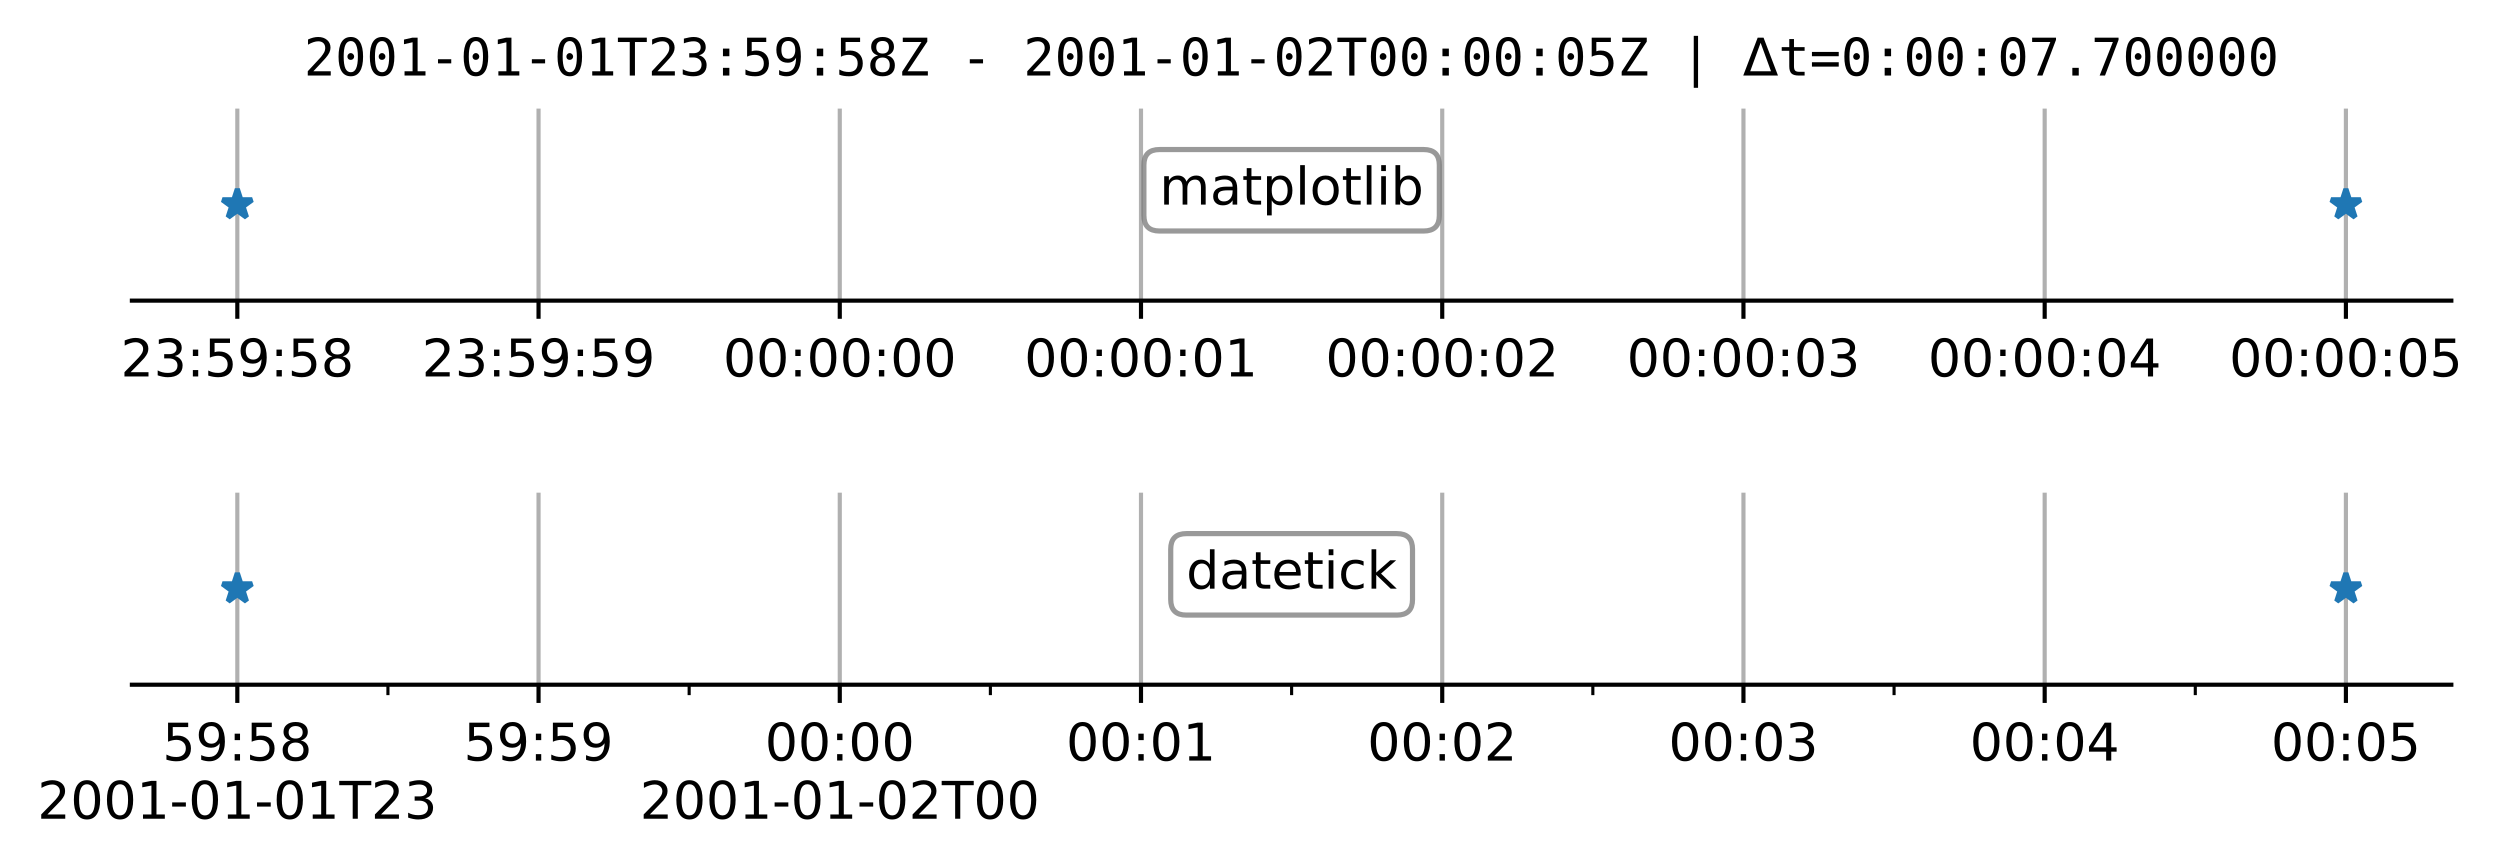
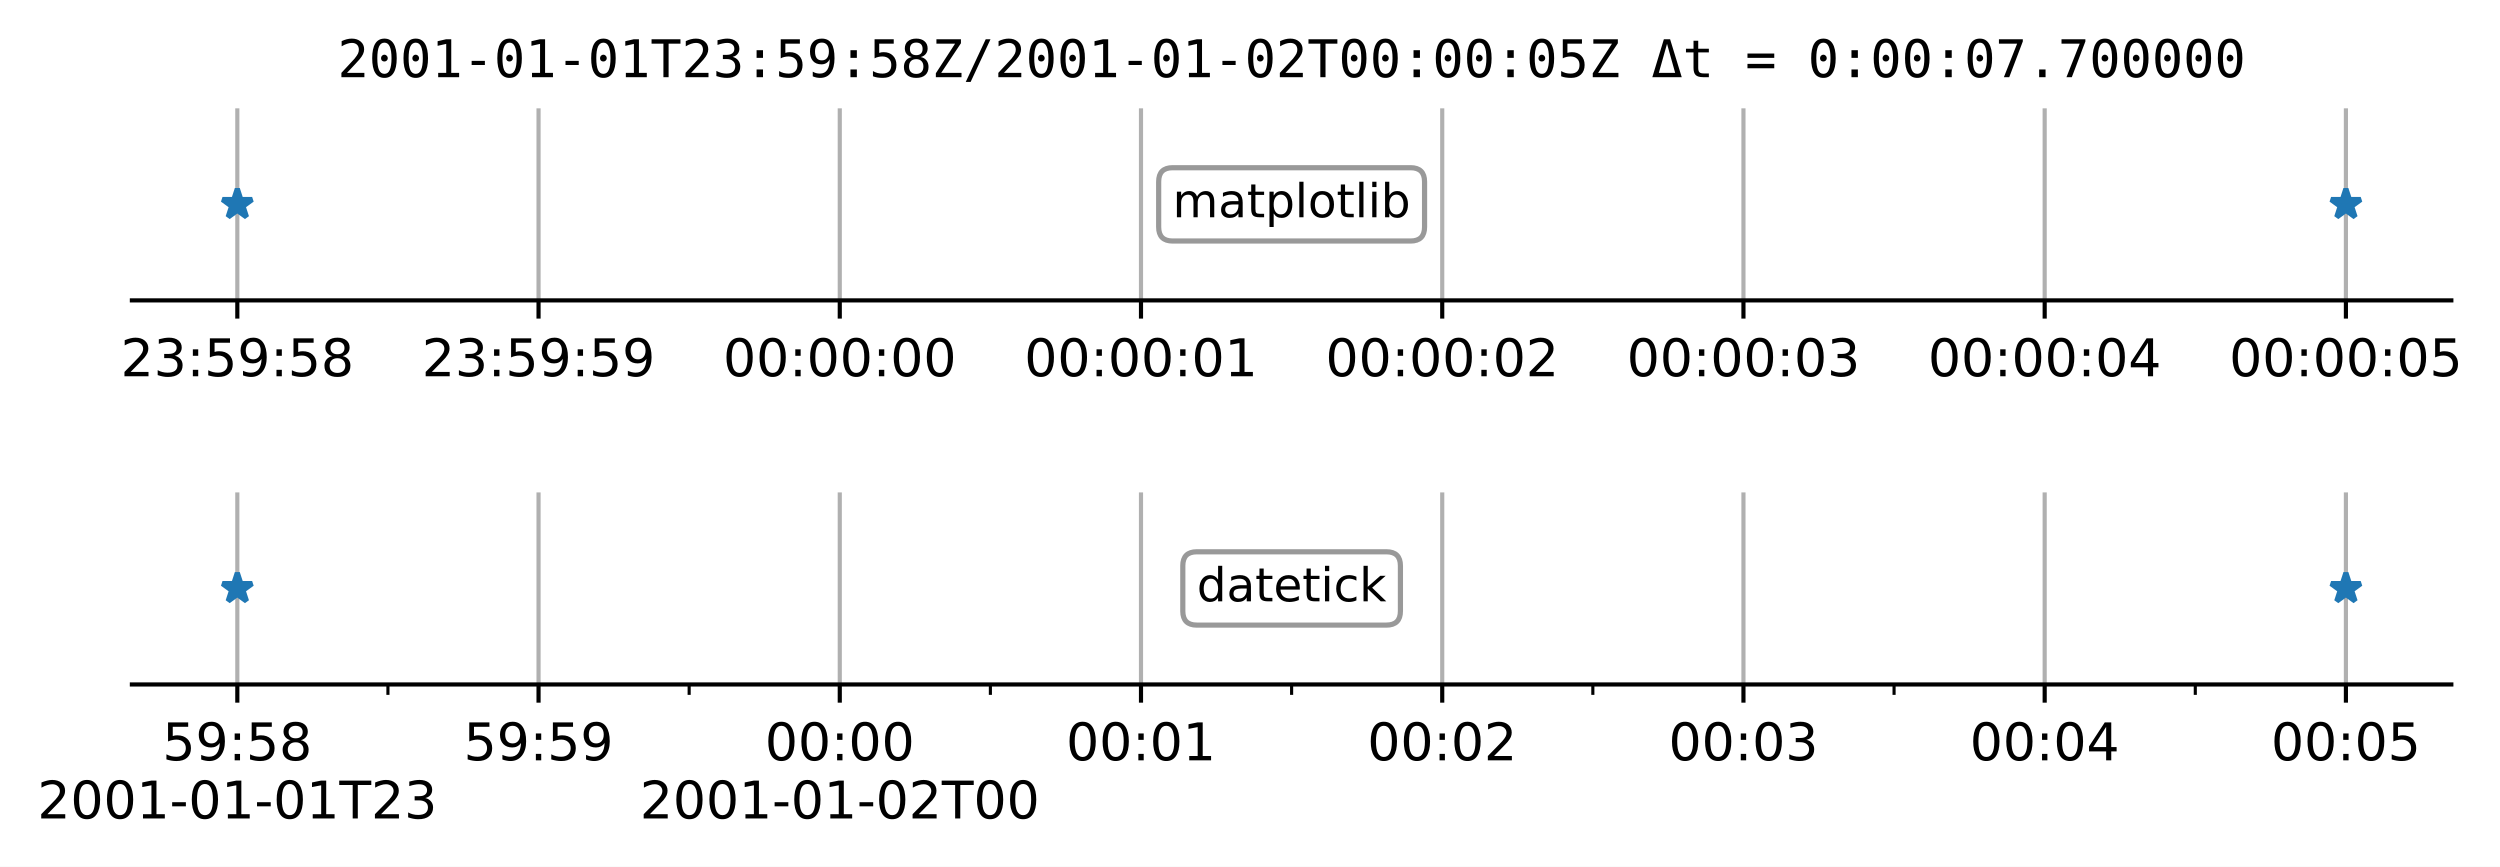
- <svg xmlns="http://www.w3.org/2000/svg" xmlns:xlink="http://www.w3.org/1999/xlink" width="481.149pt" height="166.856pt" viewBox="0 0 481.149 166.856" version="1.1">
+ <svg xmlns="http://www.w3.org/2000/svg" xmlns:xlink="http://www.w3.org/1999/xlink" width="481.149pt" height="166.808pt" viewBox="0 0 481.149 166.808" version="1.1">
  <defs>
    <style type="text/css">*{stroke-linejoin: round; stroke-linecap: butt}</style>
  </defs>
  <g id="figure_1">
    <g id="patch_1">
-       <path d="M 0 166.856  L 481.149 166.856  L 481.149 0  L 0 0  z " style="fill: #ffffff" />
+       <path d="M 0 166.808  L 481.149 166.808  L 481.149 0  L 0 0  z " style="fill: #ffffff" />
    </g>
    <g id="axes_1">
      <g id="patch_2">
-         <path d="M 25.383 57.86  L 471.783 57.86  L 471.783 20.9  L 25.383 20.9  z " style="fill: #ffffff" />
+         <path d="M 25.383 57.812  L 471.783 57.812  L 471.783 20.852  L 25.383 20.852  z " style="fill: #ffffff" />
      </g>
      <g id="matplotlib.axis_1">
        <g id="xtick_1">
          <g id="line2d_1">
-             <path d="M 45.674 57.86  L 45.674 20.9  " clip-path="url(#p3a6471b152)" style="fill: none; stroke: #b0b0b0; stroke-width: 0.8; stroke-linecap: square" />
+             <path d="M 45.674 57.812  L 45.674 20.852  " clip-path="url(#pb33c0cc7e3)" style="fill: none; stroke: #b0b0b0; stroke-width: 0.8; stroke-linecap: square" />
          </g>
          <g id="line2d_2">
            <defs>
-               <path id="m6f29e8fad1" d="M 0 0  L 0 3.5  " style="stroke: #000000; stroke-width: 0.8" />
+               <path id="mab4f78b80c" d="M 0 0  L 0 3.5  " style="stroke: #000000; stroke-width: 0.8" />
            </defs>
            <g>
-               <use xlink:href="#m6f29e8fad1" x="45.674" y="57.86" style="stroke: #000000; stroke-width: 0.8" />
+               <use xlink:href="#mab4f78b80c" x="45.674" y="57.812" style="stroke: #000000; stroke-width: 0.8" />
            </g>
          </g>
          <g id="text_1">
-             <text style="font-size: 10px; font-family: 'DejaVu Sans', 'Bitstream Vera Sans', 'Computer Modern Sans Serif', 'Lucida Grande', 'Verdana', 'Geneva', 'Lucid', 'Arial', 'Helvetica', 'Avant Garde', sans-serif; text-anchor: middle" x="45.674" y="72.458" transform="rotate(-0 45.67422 72.45844)">23:59:58</text>
+             <text style="font-size: 10px; font-family: 'DejaVu Sans', 'Bitstream Vera Sans', 'Computer Modern Sans Serif', 'Lucida Grande', 'Verdana', 'Geneva', 'Lucid', 'Arial', 'Helvetica', 'Avant Garde', sans-serif; text-anchor: middle" x="45.674" y="72.41" transform="rotate(-0 45.67422 72.41)">23:59:58</text>
          </g>
        </g>
        <g id="xtick_2">
          <g id="line2d_3">
-             <path d="M 103.648 57.86  L 103.648 20.9  " clip-path="url(#p3a6471b152)" style="fill: none; stroke: #b0b0b0; stroke-width: 0.8; stroke-linecap: square" />
+             <path d="M 103.648 57.812  L 103.648 20.852  " clip-path="url(#pb33c0cc7e3)" style="fill: none; stroke: #b0b0b0; stroke-width: 0.8; stroke-linecap: square" />
          </g>
          <g id="line2d_4">
            <g>
-               <use xlink:href="#m6f29e8fad1" x="103.648" y="57.86" style="stroke: #000000; stroke-width: 0.8" />
+               <use xlink:href="#mab4f78b80c" x="103.648" y="57.812" style="stroke: #000000; stroke-width: 0.8" />
            </g>
          </g>
          <g id="text_2">
-             <text style="font-size: 10px; font-family: 'DejaVu Sans', 'Bitstream Vera Sans', 'Computer Modern Sans Serif', 'Lucida Grande', 'Verdana', 'Geneva', 'Lucid', 'Arial', 'Helvetica', 'Avant Garde', sans-serif; text-anchor: middle" x="103.648" y="72.458" transform="rotate(-0 103.6482 72.45844)">23:59:59</text>
+             <text style="font-size: 10px; font-family: 'DejaVu Sans', 'Bitstream Vera Sans', 'Computer Modern Sans Serif', 'Lucida Grande', 'Verdana', 'Geneva', 'Lucid', 'Arial', 'Helvetica', 'Avant Garde', sans-serif; text-anchor: middle" x="103.648" y="72.41" transform="rotate(-0 103.6482 72.41)">23:59:59</text>
          </g>
        </g>
        <g id="xtick_3">
          <g id="line2d_5">
-             <path d="M 161.622 57.86  L 161.622 20.9  " clip-path="url(#p3a6471b152)" style="fill: none; stroke: #b0b0b0; stroke-width: 0.8; stroke-linecap: square" />
+             <path d="M 161.622 57.812  L 161.622 20.852  " clip-path="url(#pb33c0cc7e3)" style="fill: none; stroke: #b0b0b0; stroke-width: 0.8; stroke-linecap: square" />
          </g>
          <g id="line2d_6">
            <g>
-               <use xlink:href="#m6f29e8fad1" x="161.622" y="57.86" style="stroke: #000000; stroke-width: 0.8" />
+               <use xlink:href="#mab4f78b80c" x="161.622" y="57.812" style="stroke: #000000; stroke-width: 0.8" />
            </g>
          </g>
          <g id="text_3">
-             <text style="font-size: 10px; font-family: 'DejaVu Sans', 'Bitstream Vera Sans', 'Computer Modern Sans Serif', 'Lucida Grande', 'Verdana', 'Geneva', 'Lucid', 'Arial', 'Helvetica', 'Avant Garde', sans-serif; text-anchor: middle" x="161.622" y="72.458" transform="rotate(-0 161.6223 72.45844)">00:00:00</text>
+             <text style="font-size: 10px; font-family: 'DejaVu Sans', 'Bitstream Vera Sans', 'Computer Modern Sans Serif', 'Lucida Grande', 'Verdana', 'Geneva', 'Lucid', 'Arial', 'Helvetica', 'Avant Garde', sans-serif; text-anchor: middle" x="161.622" y="72.41" transform="rotate(-0 161.6223 72.41)">00:00:00</text>
          </g>
        </g>
        <g id="xtick_4">
          <g id="line2d_7">
-             <path d="M 219.596 57.86  L 219.596 20.9  " clip-path="url(#p3a6471b152)" style="fill: none; stroke: #b0b0b0; stroke-width: 0.8; stroke-linecap: square" />
+             <path d="M 219.596 57.812  L 219.596 20.852  " clip-path="url(#pb33c0cc7e3)" style="fill: none; stroke: #b0b0b0; stroke-width: 0.8; stroke-linecap: square" />
          </g>
          <g id="line2d_8">
            <g>
-               <use xlink:href="#m6f29e8fad1" x="219.596" y="57.86" style="stroke: #000000; stroke-width: 0.8" />
+               <use xlink:href="#mab4f78b80c" x="219.596" y="57.812" style="stroke: #000000; stroke-width: 0.8" />
            </g>
          </g>
          <g id="text_4">
-             <text style="font-size: 10px; font-family: 'DejaVu Sans', 'Bitstream Vera Sans', 'Computer Modern Sans Serif', 'Lucida Grande', 'Verdana', 'Geneva', 'Lucid', 'Arial', 'Helvetica', 'Avant Garde', sans-serif; text-anchor: middle" x="219.596" y="72.458" transform="rotate(-0 219.5963 72.45844)">00:00:01</text>
+             <text style="font-size: 10px; font-family: 'DejaVu Sans', 'Bitstream Vera Sans', 'Computer Modern Sans Serif', 'Lucida Grande', 'Verdana', 'Geneva', 'Lucid', 'Arial', 'Helvetica', 'Avant Garde', sans-serif; text-anchor: middle" x="219.596" y="72.41" transform="rotate(-0 219.5963 72.41)">00:00:01</text>
          </g>
        </g>
        <g id="xtick_5">
          <g id="line2d_9">
-             <path d="M 277.57 57.86  L 277.57 20.9  " clip-path="url(#p3a6471b152)" style="fill: none; stroke: #b0b0b0; stroke-width: 0.8; stroke-linecap: square" />
+             <path d="M 277.57 57.812  L 277.57 20.852  " clip-path="url(#pb33c0cc7e3)" style="fill: none; stroke: #b0b0b0; stroke-width: 0.8; stroke-linecap: square" />
          </g>
          <g id="line2d_10">
            <g>
-               <use xlink:href="#m6f29e8fad1" x="277.57" y="57.86" style="stroke: #000000; stroke-width: 0.8" />
+               <use xlink:href="#mab4f78b80c" x="277.57" y="57.812" style="stroke: #000000; stroke-width: 0.8" />
            </g>
          </g>
          <g id="text_5">
-             <text style="font-size: 10px; font-family: 'DejaVu Sans', 'Bitstream Vera Sans', 'Computer Modern Sans Serif', 'Lucida Grande', 'Verdana', 'Geneva', 'Lucid', 'Arial', 'Helvetica', 'Avant Garde', sans-serif; text-anchor: middle" x="277.57" y="72.458" transform="rotate(-0 277.5703 72.45844)">00:00:02</text>
+             <text style="font-size: 10px; font-family: 'DejaVu Sans', 'Bitstream Vera Sans', 'Computer Modern Sans Serif', 'Lucida Grande', 'Verdana', 'Geneva', 'Lucid', 'Arial', 'Helvetica', 'Avant Garde', sans-serif; text-anchor: middle" x="277.57" y="72.41" transform="rotate(-0 277.5703 72.41)">00:00:02</text>
          </g>
        </g>
        <g id="xtick_6">
          <g id="line2d_11">
-             <path d="M 335.544 57.86  L 335.544 20.9  " clip-path="url(#p3a6471b152)" style="fill: none; stroke: #b0b0b0; stroke-width: 0.8; stroke-linecap: square" />
+             <path d="M 335.544 57.812  L 335.544 20.852  " clip-path="url(#pb33c0cc7e3)" style="fill: none; stroke: #b0b0b0; stroke-width: 0.8; stroke-linecap: square" />
          </g>
          <g id="line2d_12">
            <g>
-               <use xlink:href="#m6f29e8fad1" x="335.544" y="57.86" style="stroke: #000000; stroke-width: 0.8" />
+               <use xlink:href="#mab4f78b80c" x="335.544" y="57.812" style="stroke: #000000; stroke-width: 0.8" />
            </g>
          </g>
          <g id="text_6">
-             <text style="font-size: 10px; font-family: 'DejaVu Sans', 'Bitstream Vera Sans', 'Computer Modern Sans Serif', 'Lucida Grande', 'Verdana', 'Geneva', 'Lucid', 'Arial', 'Helvetica', 'Avant Garde', sans-serif; text-anchor: middle" x="335.544" y="72.458" transform="rotate(-0 335.5444 72.45844)">00:00:03</text>
+             <text style="font-size: 10px; font-family: 'DejaVu Sans', 'Bitstream Vera Sans', 'Computer Modern Sans Serif', 'Lucida Grande', 'Verdana', 'Geneva', 'Lucid', 'Arial', 'Helvetica', 'Avant Garde', sans-serif; text-anchor: middle" x="335.544" y="72.41" transform="rotate(-0 335.5444 72.41)">00:00:03</text>
          </g>
        </g>
        <g id="xtick_7">
          <g id="line2d_13">
-             <path d="M 393.518 57.86  L 393.518 20.9  " clip-path="url(#p3a6471b152)" style="fill: none; stroke: #b0b0b0; stroke-width: 0.8; stroke-linecap: square" />
+             <path d="M 393.518 57.812  L 393.518 20.852  " clip-path="url(#pb33c0cc7e3)" style="fill: none; stroke: #b0b0b0; stroke-width: 0.8; stroke-linecap: square" />
          </g>
          <g id="line2d_14">
            <g>
-               <use xlink:href="#m6f29e8fad1" x="393.518" y="57.86" style="stroke: #000000; stroke-width: 0.8" />
+               <use xlink:href="#mab4f78b80c" x="393.518" y="57.812" style="stroke: #000000; stroke-width: 0.8" />
            </g>
          </g>
          <g id="text_7">
-             <text style="font-size: 10px; font-family: 'DejaVu Sans', 'Bitstream Vera Sans', 'Computer Modern Sans Serif', 'Lucida Grande', 'Verdana', 'Geneva', 'Lucid', 'Arial', 'Helvetica', 'Avant Garde', sans-serif; text-anchor: middle" x="393.518" y="72.458" transform="rotate(-0 393.5184 72.45844)">00:00:04</text>
+             <text style="font-size: 10px; font-family: 'DejaVu Sans', 'Bitstream Vera Sans', 'Computer Modern Sans Serif', 'Lucida Grande', 'Verdana', 'Geneva', 'Lucid', 'Arial', 'Helvetica', 'Avant Garde', sans-serif; text-anchor: middle" x="393.518" y="72.41" transform="rotate(-0 393.5184 72.41)">00:00:04</text>
          </g>
        </g>
        <g id="xtick_8">
          <g id="line2d_15">
-             <path d="M 451.492 57.86  L 451.492 20.9  " clip-path="url(#p3a6471b152)" style="fill: none; stroke: #b0b0b0; stroke-width: 0.8; stroke-linecap: square" />
+             <path d="M 451.492 57.812  L 451.492 20.852  " clip-path="url(#pb33c0cc7e3)" style="fill: none; stroke: #b0b0b0; stroke-width: 0.8; stroke-linecap: square" />
          </g>
          <g id="line2d_16">
            <g>
-               <use xlink:href="#m6f29e8fad1" x="451.492" y="57.86" style="stroke: #000000; stroke-width: 0.8" />
+               <use xlink:href="#mab4f78b80c" x="451.492" y="57.812" style="stroke: #000000; stroke-width: 0.8" />
            </g>
          </g>
          <g id="text_8">
-             <text style="font-size: 10px; font-family: 'DejaVu Sans', 'Bitstream Vera Sans', 'Computer Modern Sans Serif', 'Lucida Grande', 'Verdana', 'Geneva', 'Lucid', 'Arial', 'Helvetica', 'Avant Garde', sans-serif; text-anchor: middle" x="451.492" y="72.458" transform="rotate(-0 451.4924 72.45844)">00:00:05</text>
+             <text style="font-size: 10px; font-family: 'DejaVu Sans', 'Bitstream Vera Sans', 'Computer Modern Sans Serif', 'Lucida Grande', 'Verdana', 'Geneva', 'Lucid', 'Arial', 'Helvetica', 'Avant Garde', sans-serif; text-anchor: middle" x="451.492" y="72.41" transform="rotate(-0 451.4924 72.41)">00:00:05</text>
          </g>
        </g>
      </g>
      <g id="line2d_17">
        <defs>
-           <path id="m60a85b2d03" d="M 0 -3  L -0.674 -0.927  L -2.853 -0.927  L -1.09 0.354  L -1.763 2.427  L -0 1.146  L 1.763 2.427  L 1.09 0.354  L 2.853 -0.927  L 0.674 -0.927  z " style="stroke: #1f77b4; stroke-linejoin: bevel" />
+           <path id="m1afbdb0688" d="M 0 -3  L -0.674 -0.927  L -2.853 -0.927  L -1.09 0.354  L -1.763 2.427  L -0 1.146  L 1.763 2.427  L 1.09 0.354  L 2.853 -0.927  L 0.674 -0.927  z " style="stroke: #1f77b4; stroke-linejoin: bevel" />
        </defs>
-         <g clip-path="url(#p3a6471b152)">
-           <use xlink:href="#m60a85b2d03" x="45.674" y="39.38" style="fill: #1f77b4; stroke: #1f77b4; stroke-linejoin: bevel" />
-           <use xlink:href="#m60a85b2d03" x="451.492" y="39.38" style="fill: #1f77b4; stroke: #1f77b4; stroke-linejoin: bevel" />
+         <g clip-path="url(#pb33c0cc7e3)">
+           <use xlink:href="#m1afbdb0688" x="45.674" y="39.332" style="fill: #1f77b4; stroke: #1f77b4; stroke-linejoin: bevel" />
+           <use xlink:href="#m1afbdb0688" x="451.492" y="39.332" style="fill: #1f77b4; stroke: #1f77b4; stroke-linejoin: bevel" />
        </g>
      </g>
      <g id="patch_3">
-         <path d="M 25.383 57.86  L 471.783 57.86  " style="fill: none; stroke: #000000; stroke-width: 0.8; stroke-linejoin: miter; stroke-linecap: square" />
+         <path d="M 25.383 57.812  L 471.783 57.812  " style="fill: none; stroke: #000000; stroke-width: 0.8; stroke-linejoin: miter; stroke-linecap: square" />
      </g>
      <g id="text_9">
        <g id="patch_4">
-           <path d="M 223.154 44.46  L 274.013 44.46  Q 277.013 44.46 277.013 41.46  L 277.013 31.782  Q 277.013 28.782 274.013 28.782  L 223.154 28.782  Q 220.154 28.782 220.154 31.782  L 220.154 41.46  Q 220.154 44.46 223.154 44.46  z " style="fill: #ffffff; opacity: 0.8; stroke: #808080; stroke-linejoin: miter" />
-         </g>
-         <text style="font-size: 10px; font-family: 'DejaVu Sans', 'Bitstream Vera Sans', 'Computer Modern Sans Serif', 'Lucida Grande', 'Verdana', 'Geneva', 'Lucid', 'Arial', 'Helvetica', 'Avant Garde', sans-serif; text-anchor: middle" x="248.583" y="39.38" transform="rotate(-0 248.5833 39.38)">matplotlib</text>
+           <path d="M 225.697 46.387  L 271.47 46.387  Q 274.17 46.387 274.17 43.687  L 274.17 34.976  Q 274.17 32.276 271.47 32.276  L 225.697 32.276  Q 222.997 32.276 222.997 34.976  L 222.997 43.687  Q 222.997 46.387 225.697 46.387  z " style="fill: #ffffff; opacity: 0.8; stroke: #808080; stroke-linejoin: miter" />
+         </g>
+         <text style="font-size: 9px; font-family: 'DejaVu Sans', 'Bitstream Vera Sans', 'Computer Modern Sans Serif', 'Lucida Grande', 'Verdana', 'Geneva', 'Lucid', 'Arial', 'Helvetica', 'Avant Garde', sans-serif; text-anchor: middle" x="248.583" y="41.815" transform="rotate(-0 248.5833 41.815)">matplotlib</text>
      </g>
      <g id="text_10">
-         <g transform="translate(58.48331 14.9)">
-           <text>
-             <tspan x="0" y="-0.359" style="font-size: 10px; font-family: 'DejaVu Sans Mono'">2</tspan>
-             <tspan x="6.021" y="-0.359" style="font-size: 10px; font-family: 'DejaVu Sans Mono'">0</tspan>
-             <tspan x="12.041" y="-0.359" style="font-size: 10px; font-family: 'DejaVu Sans Mono'">0</tspan>
-             <tspan x="18.062" y="-0.359" style="font-size: 10px; font-family: 'DejaVu Sans Mono'">1</tspan>
-             <tspan x="24.082" y="-0.359" style="font-size: 10px; font-family: 'DejaVu Sans Mono'">-</tspan>
-             <tspan x="30.103" y="-0.359" style="font-size: 10px; font-family: 'DejaVu Sans Mono'">0</tspan>
-             <tspan x="36.123" y="-0.359" style="font-size: 10px; font-family: 'DejaVu Sans Mono'">1</tspan>
-             <tspan x="42.144" y="-0.359" style="font-size: 10px; font-family: 'DejaVu Sans Mono'">-</tspan>
-             <tspan x="48.164" y="-0.359" style="font-size: 10px; font-family: 'DejaVu Sans Mono'">0</tspan>
-             <tspan x="54.185" y="-0.359" style="font-size: 10px; font-family: 'DejaVu Sans Mono'">1</tspan>
-             <tspan x="60.205" y="-0.359" style="font-size: 10px; font-family: 'DejaVu Sans Mono'">T</tspan>
-             <tspan x="66.226" y="-0.359" style="font-size: 10px; font-family: 'DejaVu Sans Mono'">2</tspan>
-             <tspan x="72.246" y="-0.359" style="font-size: 10px; font-family: 'DejaVu Sans Mono'">3</tspan>
-             <tspan x="78.267" y="-0.359" style="font-size: 10px; font-family: 'DejaVu Sans Mono'">:</tspan>
-             <tspan x="84.287" y="-0.359" style="font-size: 10px; font-family: 'DejaVu Sans Mono'">5</tspan>
-             <tspan x="90.308" y="-0.359" style="font-size: 10px; font-family: 'DejaVu Sans Mono'">9</tspan>
-             <tspan x="96.328" y="-0.359" style="font-size: 10px; font-family: 'DejaVu Sans Mono'">:</tspan>
-             <tspan x="102.349" y="-0.359" style="font-size: 10px; font-family: 'DejaVu Sans Mono'">5</tspan>
-             <tspan x="108.369" y="-0.359" style="font-size: 10px; font-family: 'DejaVu Sans Mono'">8</tspan>
-             <tspan x="114.39" y="-0.359" style="font-size: 10px; font-family: 'DejaVu Sans Mono'">Z</tspan>
-             <tspan x="120.41" y="-0.359" style="font-size: 10px; font-family: 'DejaVu Sans Mono'"> </tspan>
-             <tspan x="126.431" y="-0.359" style="font-size: 10px; font-family: 'DejaVu Sans Mono'">-</tspan>
-             <tspan x="132.451" y="-0.359" style="font-size: 10px; font-family: 'DejaVu Sans Mono'"> </tspan>
-             <tspan x="138.472" y="-0.359" style="font-size: 10px; font-family: 'DejaVu Sans Mono'">2</tspan>
-             <tspan x="144.492" y="-0.359" style="font-size: 10px; font-family: 'DejaVu Sans Mono'">0</tspan>
-             <tspan x="150.513" y="-0.359" style="font-size: 10px; font-family: 'DejaVu Sans Mono'">0</tspan>
-             <tspan x="156.533" y="-0.359" style="font-size: 10px; font-family: 'DejaVu Sans Mono'">1</tspan>
-             <tspan x="162.554" y="-0.359" style="font-size: 10px; font-family: 'DejaVu Sans Mono'">-</tspan>
-             <tspan x="168.574" y="-0.359" style="font-size: 10px; font-family: 'DejaVu Sans Mono'">0</tspan>
-             <tspan x="174.595" y="-0.359" style="font-size: 10px; font-family: 'DejaVu Sans Mono'">1</tspan>
-             <tspan x="180.615" y="-0.359" style="font-size: 10px; font-family: 'DejaVu Sans Mono'">-</tspan>
-             <tspan x="186.636" y="-0.359" style="font-size: 10px; font-family: 'DejaVu Sans Mono'">0</tspan>
-             <tspan x="192.656" y="-0.359" style="font-size: 10px; font-family: 'DejaVu Sans Mono'">2</tspan>
-             <tspan x="198.677" y="-0.359" style="font-size: 10px; font-family: 'DejaVu Sans Mono'">T</tspan>
-             <tspan x="204.697" y="-0.359" style="font-size: 10px; font-family: 'DejaVu Sans Mono'">0</tspan>
-             <tspan x="210.718" y="-0.359" style="font-size: 10px; font-family: 'DejaVu Sans Mono'">0</tspan>
-             <tspan x="216.738" y="-0.359" style="font-size: 10px; font-family: 'DejaVu Sans Mono'">:</tspan>
-             <tspan x="222.759" y="-0.359" style="font-size: 10px; font-family: 'DejaVu Sans Mono'">0</tspan>
-             <tspan x="228.779" y="-0.359" style="font-size: 10px; font-family: 'DejaVu Sans Mono'">0</tspan>
-             <tspan x="234.8" y="-0.359" style="font-size: 10px; font-family: 'DejaVu Sans Mono'">:</tspan>
-             <tspan x="240.82" y="-0.359" style="font-size: 10px; font-family: 'DejaVu Sans Mono'">0</tspan>
-             <tspan x="246.841" y="-0.359" style="font-size: 10px; font-family: 'DejaVu Sans Mono'">5</tspan>
-             <tspan x="252.861" y="-0.359" style="font-size: 10px; font-family: 'DejaVu Sans Mono'">Z</tspan>
-             <tspan x="258.882" y="-0.359" style="font-size: 10px; font-family: 'DejaVu Sans Mono'"> </tspan>
-             <tspan x="264.902" y="-0.359" style="font-size: 10px; font-family: 'DejaVu Sans Mono'">|</tspan>
-             <tspan x="270.923" y="-0.359" style="font-size: 10px; font-family: 'DejaVu Sans Mono'"> </tspan>
-             <tspan x="283.784" y="-0.359" style="font-size: 10px; font-family: 'DejaVu Sans Mono'">t</tspan>
-             <tspan x="289.805" y="-0.359" style="font-size: 10px; font-family: 'DejaVu Sans Mono'">=</tspan>
-             <tspan x="295.825" y="-0.359" style="font-size: 10px; font-family: 'DejaVu Sans Mono'">0</tspan>
-             <tspan x="301.846" y="-0.359" style="font-size: 10px; font-family: 'DejaVu Sans Mono'">:</tspan>
-             <tspan x="307.866" y="-0.359" style="font-size: 10px; font-family: 'DejaVu Sans Mono'">0</tspan>
-             <tspan x="313.887" y="-0.359" style="font-size: 10px; font-family: 'DejaVu Sans Mono'">0</tspan>
-             <tspan x="319.907" y="-0.359" style="font-size: 10px; font-family: 'DejaVu Sans Mono'">:</tspan>
-             <tspan x="325.928" y="-0.359" style="font-size: 10px; font-family: 'DejaVu Sans Mono'">0</tspan>
-             <tspan x="331.948" y="-0.359" style="font-size: 10px; font-family: 'DejaVu Sans Mono'">7</tspan>
-             <tspan x="337.969" y="-0.359" style="font-size: 10px; font-family: 'DejaVu Sans Mono'">.</tspan>
-             <tspan x="343.989" y="-0.359" style="font-size: 10px; font-family: 'DejaVu Sans Mono'">7</tspan>
-             <tspan x="350.01" y="-0.359" style="font-size: 10px; font-family: 'DejaVu Sans Mono'">0</tspan>
-             <tspan x="356.03" y="-0.359" style="font-size: 10px; font-family: 'DejaVu Sans Mono'">0</tspan>
-             <tspan x="362.051" y="-0.359" style="font-size: 10px; font-family: 'DejaVu Sans Mono'">0</tspan>
-             <tspan x="368.071" y="-0.359" style="font-size: 10px; font-family: 'DejaVu Sans Mono'">0</tspan>
-             <tspan x="374.092" y="-0.359" style="font-size: 10px; font-family: 'DejaVu Sans Mono'">0</tspan>
-             <tspan x="276.943" y="-0.359" style="font-size: 10px; font-family: 'DejaVu Sans'">Δ</tspan>
-           </text>
-         </g>
+         <text style="font-size: 10px; font-family: 'DejaVu Sans Mono', 'Bitstream Vera Sans Mono', 'Computer Modern Typewriter', 'Andale Mono', 'Nimbus Mono L', 'Courier New', 'Courier', 'Fixed', 'Terminal', monospace; text-anchor: middle" x="248.583" y="14.852" transform="rotate(-0 248.5833 14.85156)">2001-01-01T23:59:58Z/2001-01-02T00:00:05Z Δt = 0:00:07.700000</text>
      </g>
    </g>
    <g id="axes_2">
      <g id="patch_5">
-         <path d="M 25.383 131.78  L 471.783 131.78  L 471.783 94.82  L 25.383 94.82  z " style="fill: #ffffff" />
+         <path d="M 25.383 131.732  L 471.783 131.732  L 471.783 94.772  L 25.383 94.772  z " style="fill: #ffffff" />
      </g>
      <g id="matplotlib.axis_2">
        <g id="xtick_9">
          <g id="line2d_18">
-             <path d="M 45.674 131.78  L 45.674 94.82  " clip-path="url(#p2fa0e9e299)" style="fill: none; stroke: #b0b0b0; stroke-width: 0.8; stroke-linecap: square" />
+             <path d="M 45.674 131.732  L 45.674 94.772  " clip-path="url(#p5c54a929fa)" style="fill: none; stroke: #b0b0b0; stroke-width: 0.8; stroke-linecap: square" />
          </g>
          <g id="line2d_19">
            <g>
-               <use xlink:href="#m6f29e8fad1" x="45.674" y="131.78" style="stroke: #000000; stroke-width: 0.8" />
+               <use xlink:href="#mab4f78b80c" x="45.674" y="131.732" style="stroke: #000000; stroke-width: 0.8" />
            </g>
          </g>
          <g id="text_11">
-             <text style="font-size: 10px; font-family: 'DejaVu Sans', 'Bitstream Vera Sans', 'Computer Modern Sans Serif', 'Lucida Grande', 'Verdana', 'Geneva', 'Lucid', 'Arial', 'Helvetica', 'Avant Garde', sans-serif" transform="translate(31.26484 146.3784)">59:58</text>
-             <text style="font-size: 10px; font-family: 'DejaVu Sans', 'Bitstream Vera Sans', 'Computer Modern Sans Serif', 'Lucida Grande', 'Verdana', 'Geneva', 'Lucid', 'Arial', 'Helvetica', 'Avant Garde', sans-serif" transform="translate(7.199998 157.5762)">2001-01-01T23</text>
+             <text style="font-size: 10px; font-family: 'DejaVu Sans', 'Bitstream Vera Sans', 'Computer Modern Sans Serif', 'Lucida Grande', 'Verdana', 'Geneva', 'Lucid', 'Arial', 'Helvetica', 'Avant Garde', sans-serif" transform="translate(31.26484 146.33)">59:58</text>
+             <text style="font-size: 10px; font-family: 'DejaVu Sans', 'Bitstream Vera Sans', 'Computer Modern Sans Serif', 'Lucida Grande', 'Verdana', 'Geneva', 'Lucid', 'Arial', 'Helvetica', 'Avant Garde', sans-serif" transform="translate(7.199998 157.5278)">2001-01-01T23</text>
          </g>
        </g>
        <g id="xtick_10">
          <g id="line2d_20">
-             <path d="M 103.648 131.78  L 103.648 94.82  " clip-path="url(#p2fa0e9e299)" style="fill: none; stroke: #b0b0b0; stroke-width: 0.8; stroke-linecap: square" />
+             <path d="M 103.648 131.732  L 103.648 94.772  " clip-path="url(#p5c54a929fa)" style="fill: none; stroke: #b0b0b0; stroke-width: 0.8; stroke-linecap: square" />
          </g>
          <g id="line2d_21">
            <g>
-               <use xlink:href="#m6f29e8fad1" x="103.648" y="131.78" style="stroke: #000000; stroke-width: 0.8" />
+               <use xlink:href="#mab4f78b80c" x="103.648" y="131.732" style="stroke: #000000; stroke-width: 0.8" />
            </g>
          </g>
          <g id="text_12">
-             <text style="font-size: 10px; font-family: 'DejaVu Sans', 'Bitstream Vera Sans', 'Computer Modern Sans Serif', 'Lucida Grande', 'Verdana', 'Geneva', 'Lucid', 'Arial', 'Helvetica', 'Avant Garde', sans-serif; text-anchor: middle" x="103.648" y="146.378" transform="rotate(-0 103.6482 146.3784)">59:59</text>
+             <text style="font-size: 10px; font-family: 'DejaVu Sans', 'Bitstream Vera Sans', 'Computer Modern Sans Serif', 'Lucida Grande', 'Verdana', 'Geneva', 'Lucid', 'Arial', 'Helvetica', 'Avant Garde', sans-serif; text-anchor: middle" x="103.648" y="146.33" transform="rotate(-0 103.6482 146.33)">59:59</text>
          </g>
        </g>
        <g id="xtick_11">
          <g id="line2d_22">
-             <path d="M 161.622 131.78  L 161.622 94.82  " clip-path="url(#p2fa0e9e299)" style="fill: none; stroke: #b0b0b0; stroke-width: 0.8; stroke-linecap: square" />
+             <path d="M 161.622 131.732  L 161.622 94.772  " clip-path="url(#p5c54a929fa)" style="fill: none; stroke: #b0b0b0; stroke-width: 0.8; stroke-linecap: square" />
          </g>
          <g id="line2d_23">
            <g>
-               <use xlink:href="#m6f29e8fad1" x="161.622" y="131.78" style="stroke: #000000; stroke-width: 0.8" />
+               <use xlink:href="#mab4f78b80c" x="161.622" y="131.732" style="stroke: #000000; stroke-width: 0.8" />
            </g>
          </g>
          <g id="text_13">
-             <text style="font-size: 10px; font-family: 'DejaVu Sans', 'Bitstream Vera Sans', 'Computer Modern Sans Serif', 'Lucida Grande', 'Verdana', 'Geneva', 'Lucid', 'Arial', 'Helvetica', 'Avant Garde', sans-serif" transform="translate(147.2129 146.3784)">00:00</text>
-             <text style="font-size: 10px; font-family: 'DejaVu Sans', 'Bitstream Vera Sans', 'Computer Modern Sans Serif', 'Lucida Grande', 'Verdana', 'Geneva', 'Lucid', 'Arial', 'Helvetica', 'Avant Garde', sans-serif" transform="translate(123.148 157.5762)">2001-01-02T00</text>
+             <text style="font-size: 10px; font-family: 'DejaVu Sans', 'Bitstream Vera Sans', 'Computer Modern Sans Serif', 'Lucida Grande', 'Verdana', 'Geneva', 'Lucid', 'Arial', 'Helvetica', 'Avant Garde', sans-serif" transform="translate(147.2129 146.33)">00:00</text>
+             <text style="font-size: 10px; font-family: 'DejaVu Sans', 'Bitstream Vera Sans', 'Computer Modern Sans Serif', 'Lucida Grande', 'Verdana', 'Geneva', 'Lucid', 'Arial', 'Helvetica', 'Avant Garde', sans-serif" transform="translate(123.148 157.5278)">2001-01-02T00</text>
          </g>
        </g>
        <g id="xtick_12">
          <g id="line2d_24">
-             <path d="M 219.596 131.78  L 219.596 94.82  " clip-path="url(#p2fa0e9e299)" style="fill: none; stroke: #b0b0b0; stroke-width: 0.8; stroke-linecap: square" />
+             <path d="M 219.596 131.732  L 219.596 94.772  " clip-path="url(#p5c54a929fa)" style="fill: none; stroke: #b0b0b0; stroke-width: 0.8; stroke-linecap: square" />
          </g>
          <g id="line2d_25">
            <g>
-               <use xlink:href="#m6f29e8fad1" x="219.596" y="131.78" style="stroke: #000000; stroke-width: 0.8" />
+               <use xlink:href="#mab4f78b80c" x="219.596" y="131.732" style="stroke: #000000; stroke-width: 0.8" />
            </g>
          </g>
          <g id="text_14">
-             <text style="font-size: 10px; font-family: 'DejaVu Sans', 'Bitstream Vera Sans', 'Computer Modern Sans Serif', 'Lucida Grande', 'Verdana', 'Geneva', 'Lucid', 'Arial', 'Helvetica', 'Avant Garde', sans-serif; text-anchor: middle" x="219.596" y="146.378" transform="rotate(-0 219.5963 146.3784)">00:01</text>
+             <text style="font-size: 10px; font-family: 'DejaVu Sans', 'Bitstream Vera Sans', 'Computer Modern Sans Serif', 'Lucida Grande', 'Verdana', 'Geneva', 'Lucid', 'Arial', 'Helvetica', 'Avant Garde', sans-serif; text-anchor: middle" x="219.596" y="146.33" transform="rotate(-0 219.5963 146.33)">00:01</text>
          </g>
        </g>
        <g id="xtick_13">
          <g id="line2d_26">
-             <path d="M 277.57 131.78  L 277.57 94.82  " clip-path="url(#p2fa0e9e299)" style="fill: none; stroke: #b0b0b0; stroke-width: 0.8; stroke-linecap: square" />
+             <path d="M 277.57 131.732  L 277.57 94.772  " clip-path="url(#p5c54a929fa)" style="fill: none; stroke: #b0b0b0; stroke-width: 0.8; stroke-linecap: square" />
          </g>
          <g id="line2d_27">
            <g>
-               <use xlink:href="#m6f29e8fad1" x="277.57" y="131.78" style="stroke: #000000; stroke-width: 0.8" />
+               <use xlink:href="#mab4f78b80c" x="277.57" y="131.732" style="stroke: #000000; stroke-width: 0.8" />
            </g>
          </g>
          <g id="text_15">
-             <text style="font-size: 10px; font-family: 'DejaVu Sans', 'Bitstream Vera Sans', 'Computer Modern Sans Serif', 'Lucida Grande', 'Verdana', 'Geneva', 'Lucid', 'Arial', 'Helvetica', 'Avant Garde', sans-serif; text-anchor: middle" x="277.57" y="146.378" transform="rotate(-0 277.5703 146.3784)">00:02</text>
+             <text style="font-size: 10px; font-family: 'DejaVu Sans', 'Bitstream Vera Sans', 'Computer Modern Sans Serif', 'Lucida Grande', 'Verdana', 'Geneva', 'Lucid', 'Arial', 'Helvetica', 'Avant Garde', sans-serif; text-anchor: middle" x="277.57" y="146.33" transform="rotate(-0 277.5703 146.33)">00:02</text>
          </g>
        </g>
        <g id="xtick_14">
          <g id="line2d_28">
-             <path d="M 335.544 131.78  L 335.544 94.82  " clip-path="url(#p2fa0e9e299)" style="fill: none; stroke: #b0b0b0; stroke-width: 0.8; stroke-linecap: square" />
+             <path d="M 335.544 131.732  L 335.544 94.772  " clip-path="url(#p5c54a929fa)" style="fill: none; stroke: #b0b0b0; stroke-width: 0.8; stroke-linecap: square" />
          </g>
          <g id="line2d_29">
            <g>
-               <use xlink:href="#m6f29e8fad1" x="335.544" y="131.78" style="stroke: #000000; stroke-width: 0.8" />
+               <use xlink:href="#mab4f78b80c" x="335.544" y="131.732" style="stroke: #000000; stroke-width: 0.8" />
            </g>
          </g>
          <g id="text_16">
-             <text style="font-size: 10px; font-family: 'DejaVu Sans', 'Bitstream Vera Sans', 'Computer Modern Sans Serif', 'Lucida Grande', 'Verdana', 'Geneva', 'Lucid', 'Arial', 'Helvetica', 'Avant Garde', sans-serif; text-anchor: middle" x="335.544" y="146.378" transform="rotate(-0 335.5444 146.3784)">00:03</text>
+             <text style="font-size: 10px; font-family: 'DejaVu Sans', 'Bitstream Vera Sans', 'Computer Modern Sans Serif', 'Lucida Grande', 'Verdana', 'Geneva', 'Lucid', 'Arial', 'Helvetica', 'Avant Garde', sans-serif; text-anchor: middle" x="335.544" y="146.33" transform="rotate(-0 335.5444 146.33)">00:03</text>
          </g>
        </g>
        <g id="xtick_15">
          <g id="line2d_30">
-             <path d="M 393.518 131.78  L 393.518 94.82  " clip-path="url(#p2fa0e9e299)" style="fill: none; stroke: #b0b0b0; stroke-width: 0.8; stroke-linecap: square" />
+             <path d="M 393.518 131.732  L 393.518 94.772  " clip-path="url(#p5c54a929fa)" style="fill: none; stroke: #b0b0b0; stroke-width: 0.8; stroke-linecap: square" />
          </g>
          <g id="line2d_31">
            <g>
-               <use xlink:href="#m6f29e8fad1" x="393.518" y="131.78" style="stroke: #000000; stroke-width: 0.8" />
+               <use xlink:href="#mab4f78b80c" x="393.518" y="131.732" style="stroke: #000000; stroke-width: 0.8" />
            </g>
          </g>
          <g id="text_17">
-             <text style="font-size: 10px; font-family: 'DejaVu Sans', 'Bitstream Vera Sans', 'Computer Modern Sans Serif', 'Lucida Grande', 'Verdana', 'Geneva', 'Lucid', 'Arial', 'Helvetica', 'Avant Garde', sans-serif; text-anchor: middle" x="393.518" y="146.378" transform="rotate(-0 393.5184 146.3784)">00:04</text>
+             <text style="font-size: 10px; font-family: 'DejaVu Sans', 'Bitstream Vera Sans', 'Computer Modern Sans Serif', 'Lucida Grande', 'Verdana', 'Geneva', 'Lucid', 'Arial', 'Helvetica', 'Avant Garde', sans-serif; text-anchor: middle" x="393.518" y="146.33" transform="rotate(-0 393.5184 146.33)">00:04</text>
          </g>
        </g>
        <g id="xtick_16">
          <g id="line2d_32">
-             <path d="M 451.492 131.78  L 451.492 94.82  " clip-path="url(#p2fa0e9e299)" style="fill: none; stroke: #b0b0b0; stroke-width: 0.8; stroke-linecap: square" />
+             <path d="M 451.492 131.732  L 451.492 94.772  " clip-path="url(#p5c54a929fa)" style="fill: none; stroke: #b0b0b0; stroke-width: 0.8; stroke-linecap: square" />
          </g>
          <g id="line2d_33">
            <g>
-               <use xlink:href="#m6f29e8fad1" x="451.492" y="131.78" style="stroke: #000000; stroke-width: 0.8" />
+               <use xlink:href="#mab4f78b80c" x="451.492" y="131.732" style="stroke: #000000; stroke-width: 0.8" />
            </g>
          </g>
          <g id="text_18">
-             <text style="font-size: 10px; font-family: 'DejaVu Sans', 'Bitstream Vera Sans', 'Computer Modern Sans Serif', 'Lucida Grande', 'Verdana', 'Geneva', 'Lucid', 'Arial', 'Helvetica', 'Avant Garde', sans-serif; text-anchor: middle" x="451.492" y="146.378" transform="rotate(-0 451.4924 146.3784)">00:05</text>
+             <text style="font-size: 10px; font-family: 'DejaVu Sans', 'Bitstream Vera Sans', 'Computer Modern Sans Serif', 'Lucida Grande', 'Verdana', 'Geneva', 'Lucid', 'Arial', 'Helvetica', 'Avant Garde', sans-serif; text-anchor: middle" x="451.492" y="146.33" transform="rotate(-0 451.4924 146.33)">00:05</text>
          </g>
        </g>
        <g id="xtick_17">
          <g id="line2d_34">
            <defs>
-               <path id="m635418bd46" d="M 0 0  L 0 2  " style="stroke: #000000; stroke-width: 0.6" />
+               <path id="m8bc006e76c" d="M 0 0  L 0 2  " style="stroke: #000000; stroke-width: 0.6" />
            </defs>
            <g>
-               <use xlink:href="#m635418bd46" x="74.661" y="131.78" style="stroke: #000000; stroke-width: 0.6" />
+               <use xlink:href="#m8bc006e76c" x="74.661" y="131.732" style="stroke: #000000; stroke-width: 0.6" />
            </g>
          </g>
        </g>
        <g id="xtick_18">
          <g id="line2d_35">
            <g>
-               <use xlink:href="#m635418bd46" x="132.635" y="131.78" style="stroke: #000000; stroke-width: 0.6" />
+               <use xlink:href="#m8bc006e76c" x="132.635" y="131.732" style="stroke: #000000; stroke-width: 0.6" />
            </g>
          </g>
        </g>
        <g id="xtick_19">
          <g id="line2d_36">
            <g>
-               <use xlink:href="#m635418bd46" x="190.609" y="131.78" style="stroke: #000000; stroke-width: 0.6" />
+               <use xlink:href="#m8bc006e76c" x="190.609" y="131.732" style="stroke: #000000; stroke-width: 0.6" />
            </g>
          </g>
        </g>
        <g id="xtick_20">
          <g id="line2d_37">
            <g>
-               <use xlink:href="#m635418bd46" x="248.583" y="131.78" style="stroke: #000000; stroke-width: 0.6" />
+               <use xlink:href="#m8bc006e76c" x="248.583" y="131.732" style="stroke: #000000; stroke-width: 0.6" />
            </g>
          </g>
        </g>
        <g id="xtick_21">
          <g id="line2d_38">
            <g>
-               <use xlink:href="#m635418bd46" x="306.557" y="131.78" style="stroke: #000000; stroke-width: 0.6" />
+               <use xlink:href="#m8bc006e76c" x="306.557" y="131.732" style="stroke: #000000; stroke-width: 0.6" />
            </g>
          </g>
        </g>
        <g id="xtick_22">
          <g id="line2d_39">
            <g>
-               <use xlink:href="#m635418bd46" x="364.531" y="131.78" style="stroke: #000000; stroke-width: 0.6" />
+               <use xlink:href="#m8bc006e76c" x="364.531" y="131.732" style="stroke: #000000; stroke-width: 0.6" />
            </g>
          </g>
        </g>
        <g id="xtick_23">
          <g id="line2d_40">
            <g>
-               <use xlink:href="#m635418bd46" x="422.505" y="131.78" style="stroke: #000000; stroke-width: 0.6" />
+               <use xlink:href="#m8bc006e76c" x="422.505" y="131.732" style="stroke: #000000; stroke-width: 0.6" />
            </g>
          </g>
        </g>
      </g>
      <g id="line2d_41">
-         <g clip-path="url(#p2fa0e9e299)">
-           <use xlink:href="#m60a85b2d03" x="45.674" y="113.3" style="fill: #1f77b4; stroke: #1f77b4; stroke-linejoin: bevel" />
-           <use xlink:href="#m60a85b2d03" x="451.492" y="113.3" style="fill: #1f77b4; stroke: #1f77b4; stroke-linejoin: bevel" />
+         <g clip-path="url(#p5c54a929fa)">
+           <use xlink:href="#m1afbdb0688" x="45.674" y="113.252" style="fill: #1f77b4; stroke: #1f77b4; stroke-linejoin: bevel" />
+           <use xlink:href="#m1afbdb0688" x="451.492" y="113.252" style="fill: #1f77b4; stroke: #1f77b4; stroke-linejoin: bevel" />
        </g>
      </g>
      <g id="patch_6">
-         <path d="M 25.383 131.78  L 471.783 131.78  " style="fill: none; stroke: #000000; stroke-width: 0.8; stroke-linejoin: miter; stroke-linecap: square" />
+         <path d="M 25.383 131.732  L 471.783 131.732  " style="fill: none; stroke: #000000; stroke-width: 0.8; stroke-linejoin: miter; stroke-linecap: square" />
      </g>
      <g id="text_19">
        <g id="patch_7">
-           <path d="M 228.315 118.38  L 268.852 118.38  Q 271.852 118.38 271.852 115.38  L 271.852 105.702  Q 271.852 102.702 268.852 102.702  L 228.315 102.702  Q 225.315 102.702 225.315 105.702  L 225.315 115.38  Q 225.315 118.38 228.315 118.38  z " style="fill: #ffffff; opacity: 0.8; stroke: #808080; stroke-linejoin: miter" />
-         </g>
-         <text style="font-size: 10px; font-family: 'DejaVu Sans', 'Bitstream Vera Sans', 'Computer Modern Sans Serif', 'Lucida Grande', 'Verdana', 'Geneva', 'Lucid', 'Arial', 'Helvetica', 'Avant Garde', sans-serif; text-anchor: middle" x="248.583" y="113.3" transform="rotate(-0 248.5833 113.3)">datetick</text>
+           <path d="M 230.341 120.307  L 266.825 120.307  Q 269.525 120.307 269.525 117.607  L 269.525 108.896  Q 269.525 106.196 266.825 106.196  L 230.341 106.196  Q 227.641 106.196 227.641 108.896  L 227.641 117.607  Q 227.641 120.307 230.341 120.307  z " style="fill: #ffffff; opacity: 0.8; stroke: #808080; stroke-linejoin: miter" />
+         </g>
+         <text style="font-size: 9px; font-family: 'DejaVu Sans', 'Bitstream Vera Sans', 'Computer Modern Sans Serif', 'Lucida Grande', 'Verdana', 'Geneva', 'Lucid', 'Arial', 'Helvetica', 'Avant Garde', sans-serif; text-anchor: middle" x="248.583" y="115.735" transform="rotate(-0 248.5833 115.735)">datetick</text>
      </g>
    </g>
  </g>
  <defs>
-     <clipPath id="p3a6471b152">
-       <rect x="25.383" y="20.9" width="446.4" height="36.96" />
+     <clipPath id="pb33c0cc7e3">
+       <rect x="25.383" y="20.852" width="446.4" height="36.96" />
    </clipPath>
-     <clipPath id="p2fa0e9e299">
-       <rect x="25.383" y="94.82" width="446.4" height="36.96" />
+     <clipPath id="p5c54a929fa">
+       <rect x="25.383" y="94.772" width="446.4" height="36.96" />
    </clipPath>
  </defs>
</svg>
